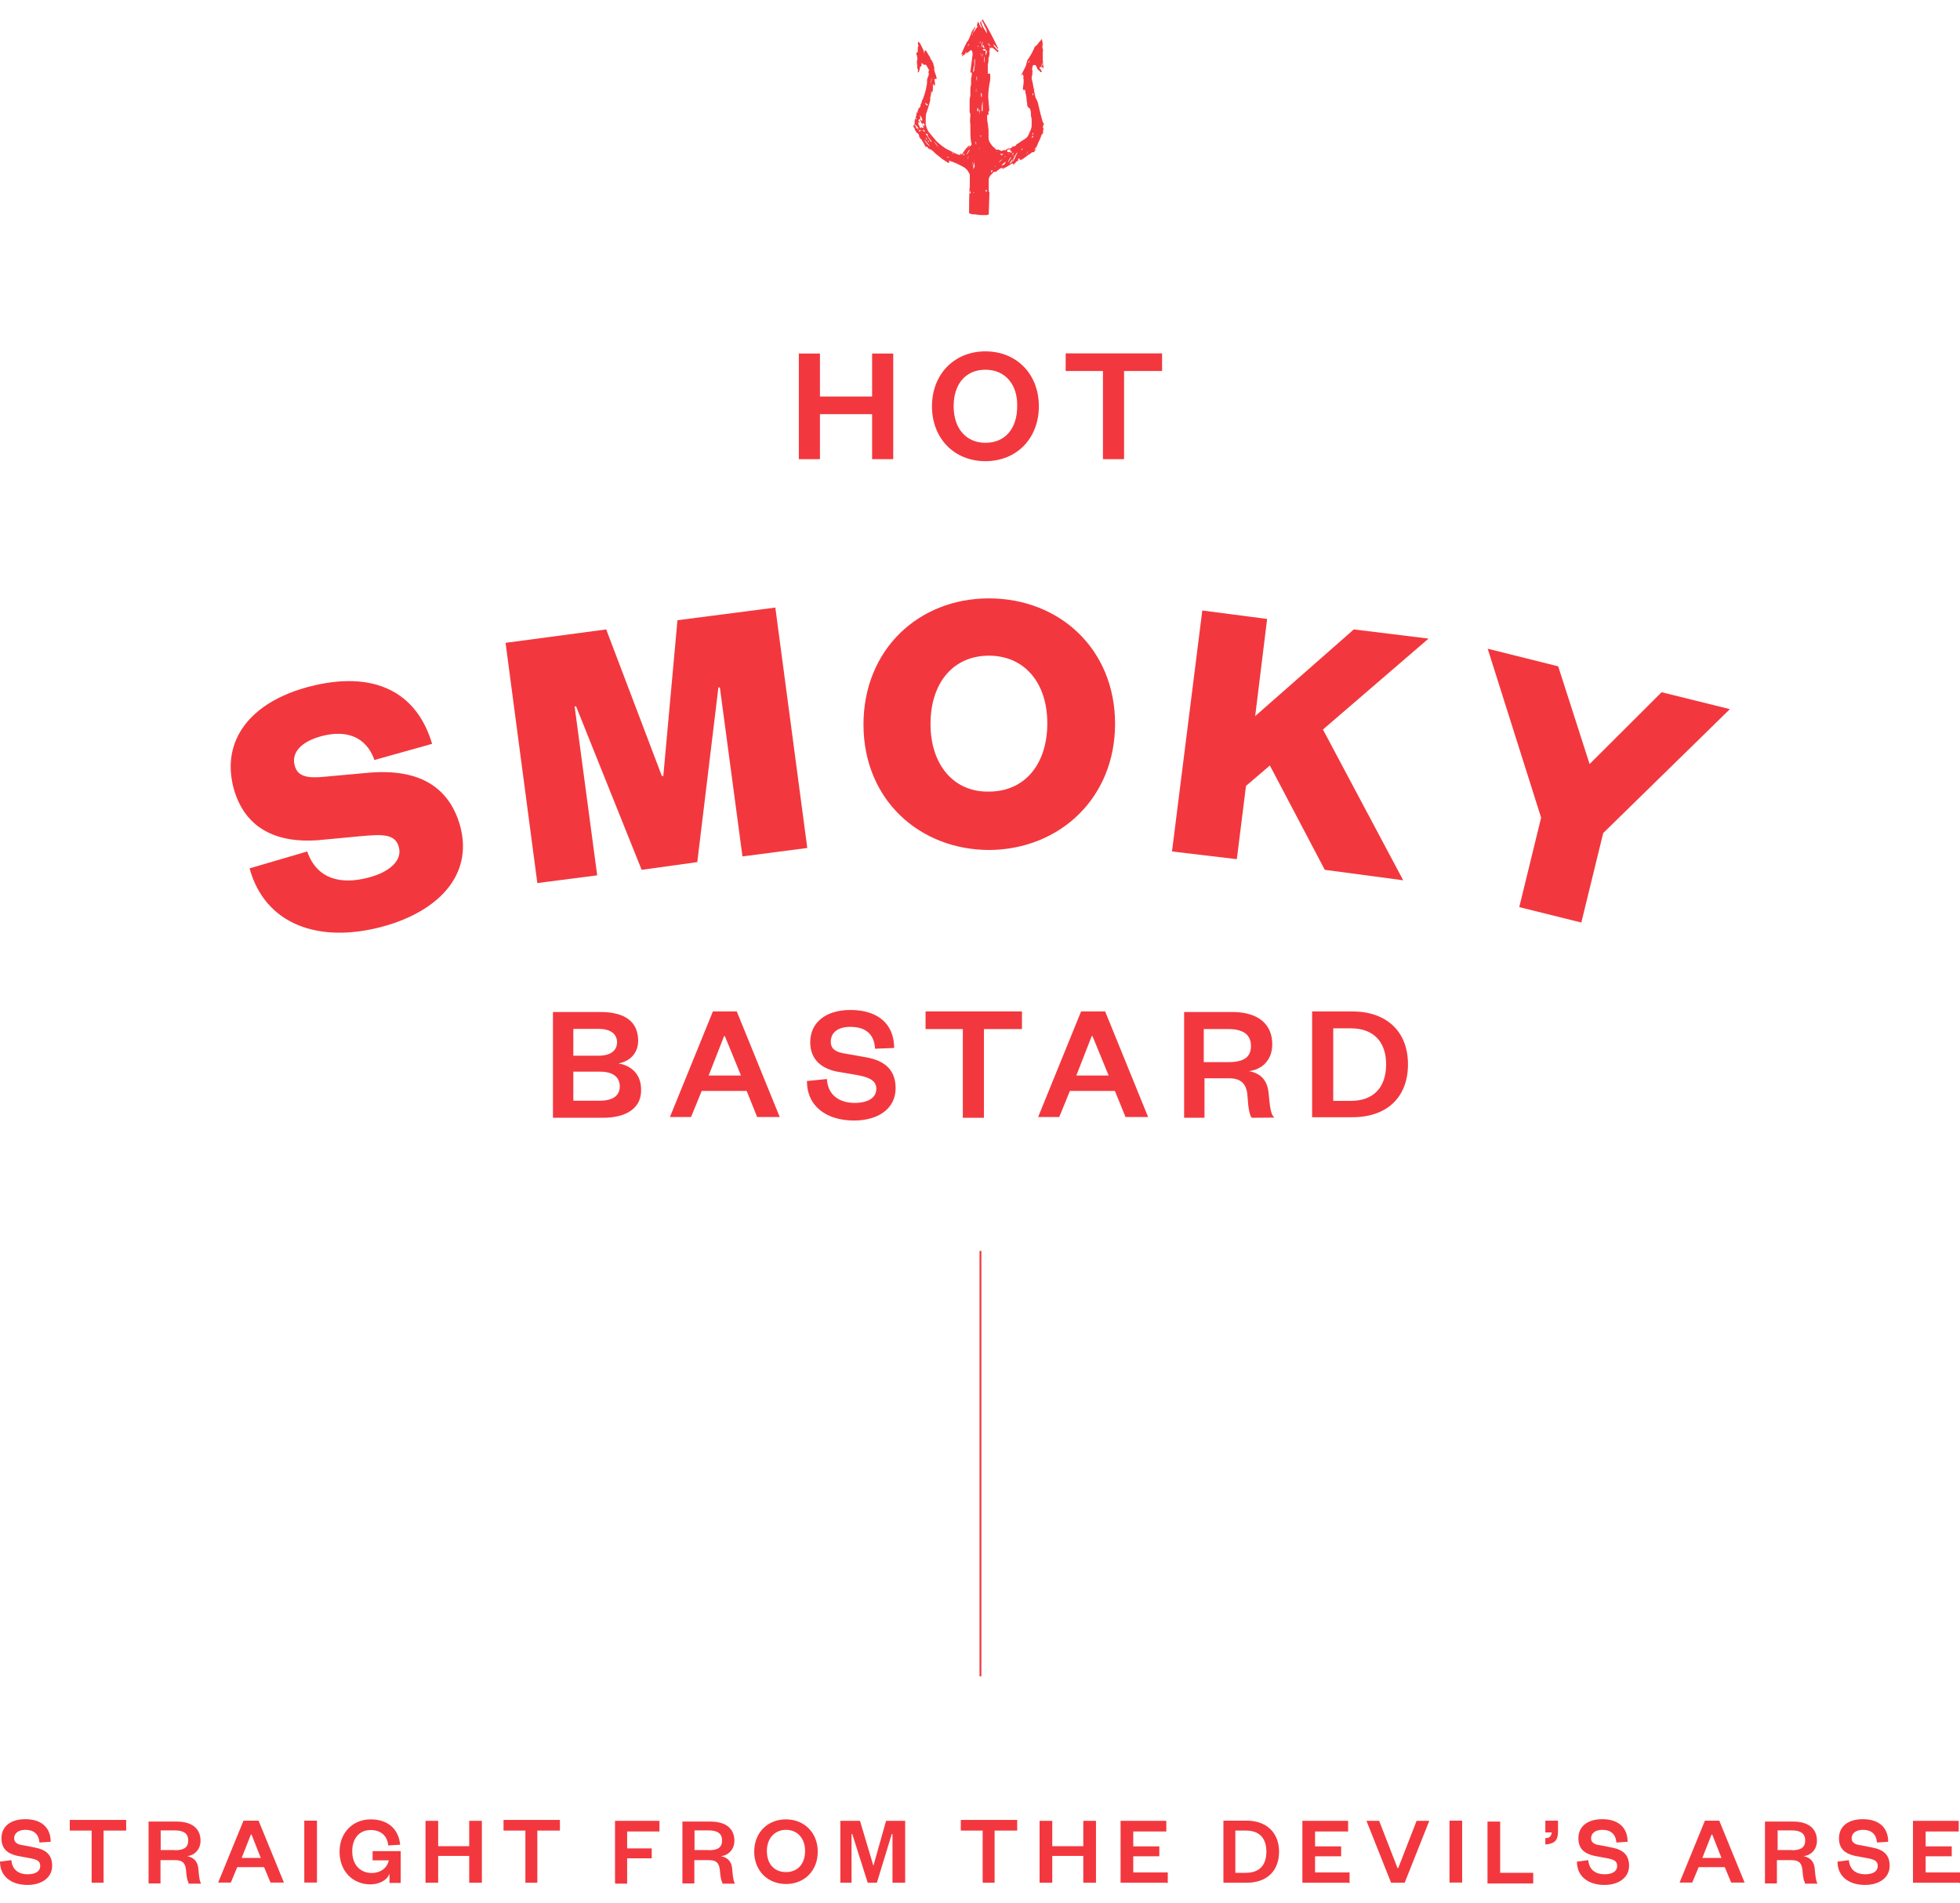
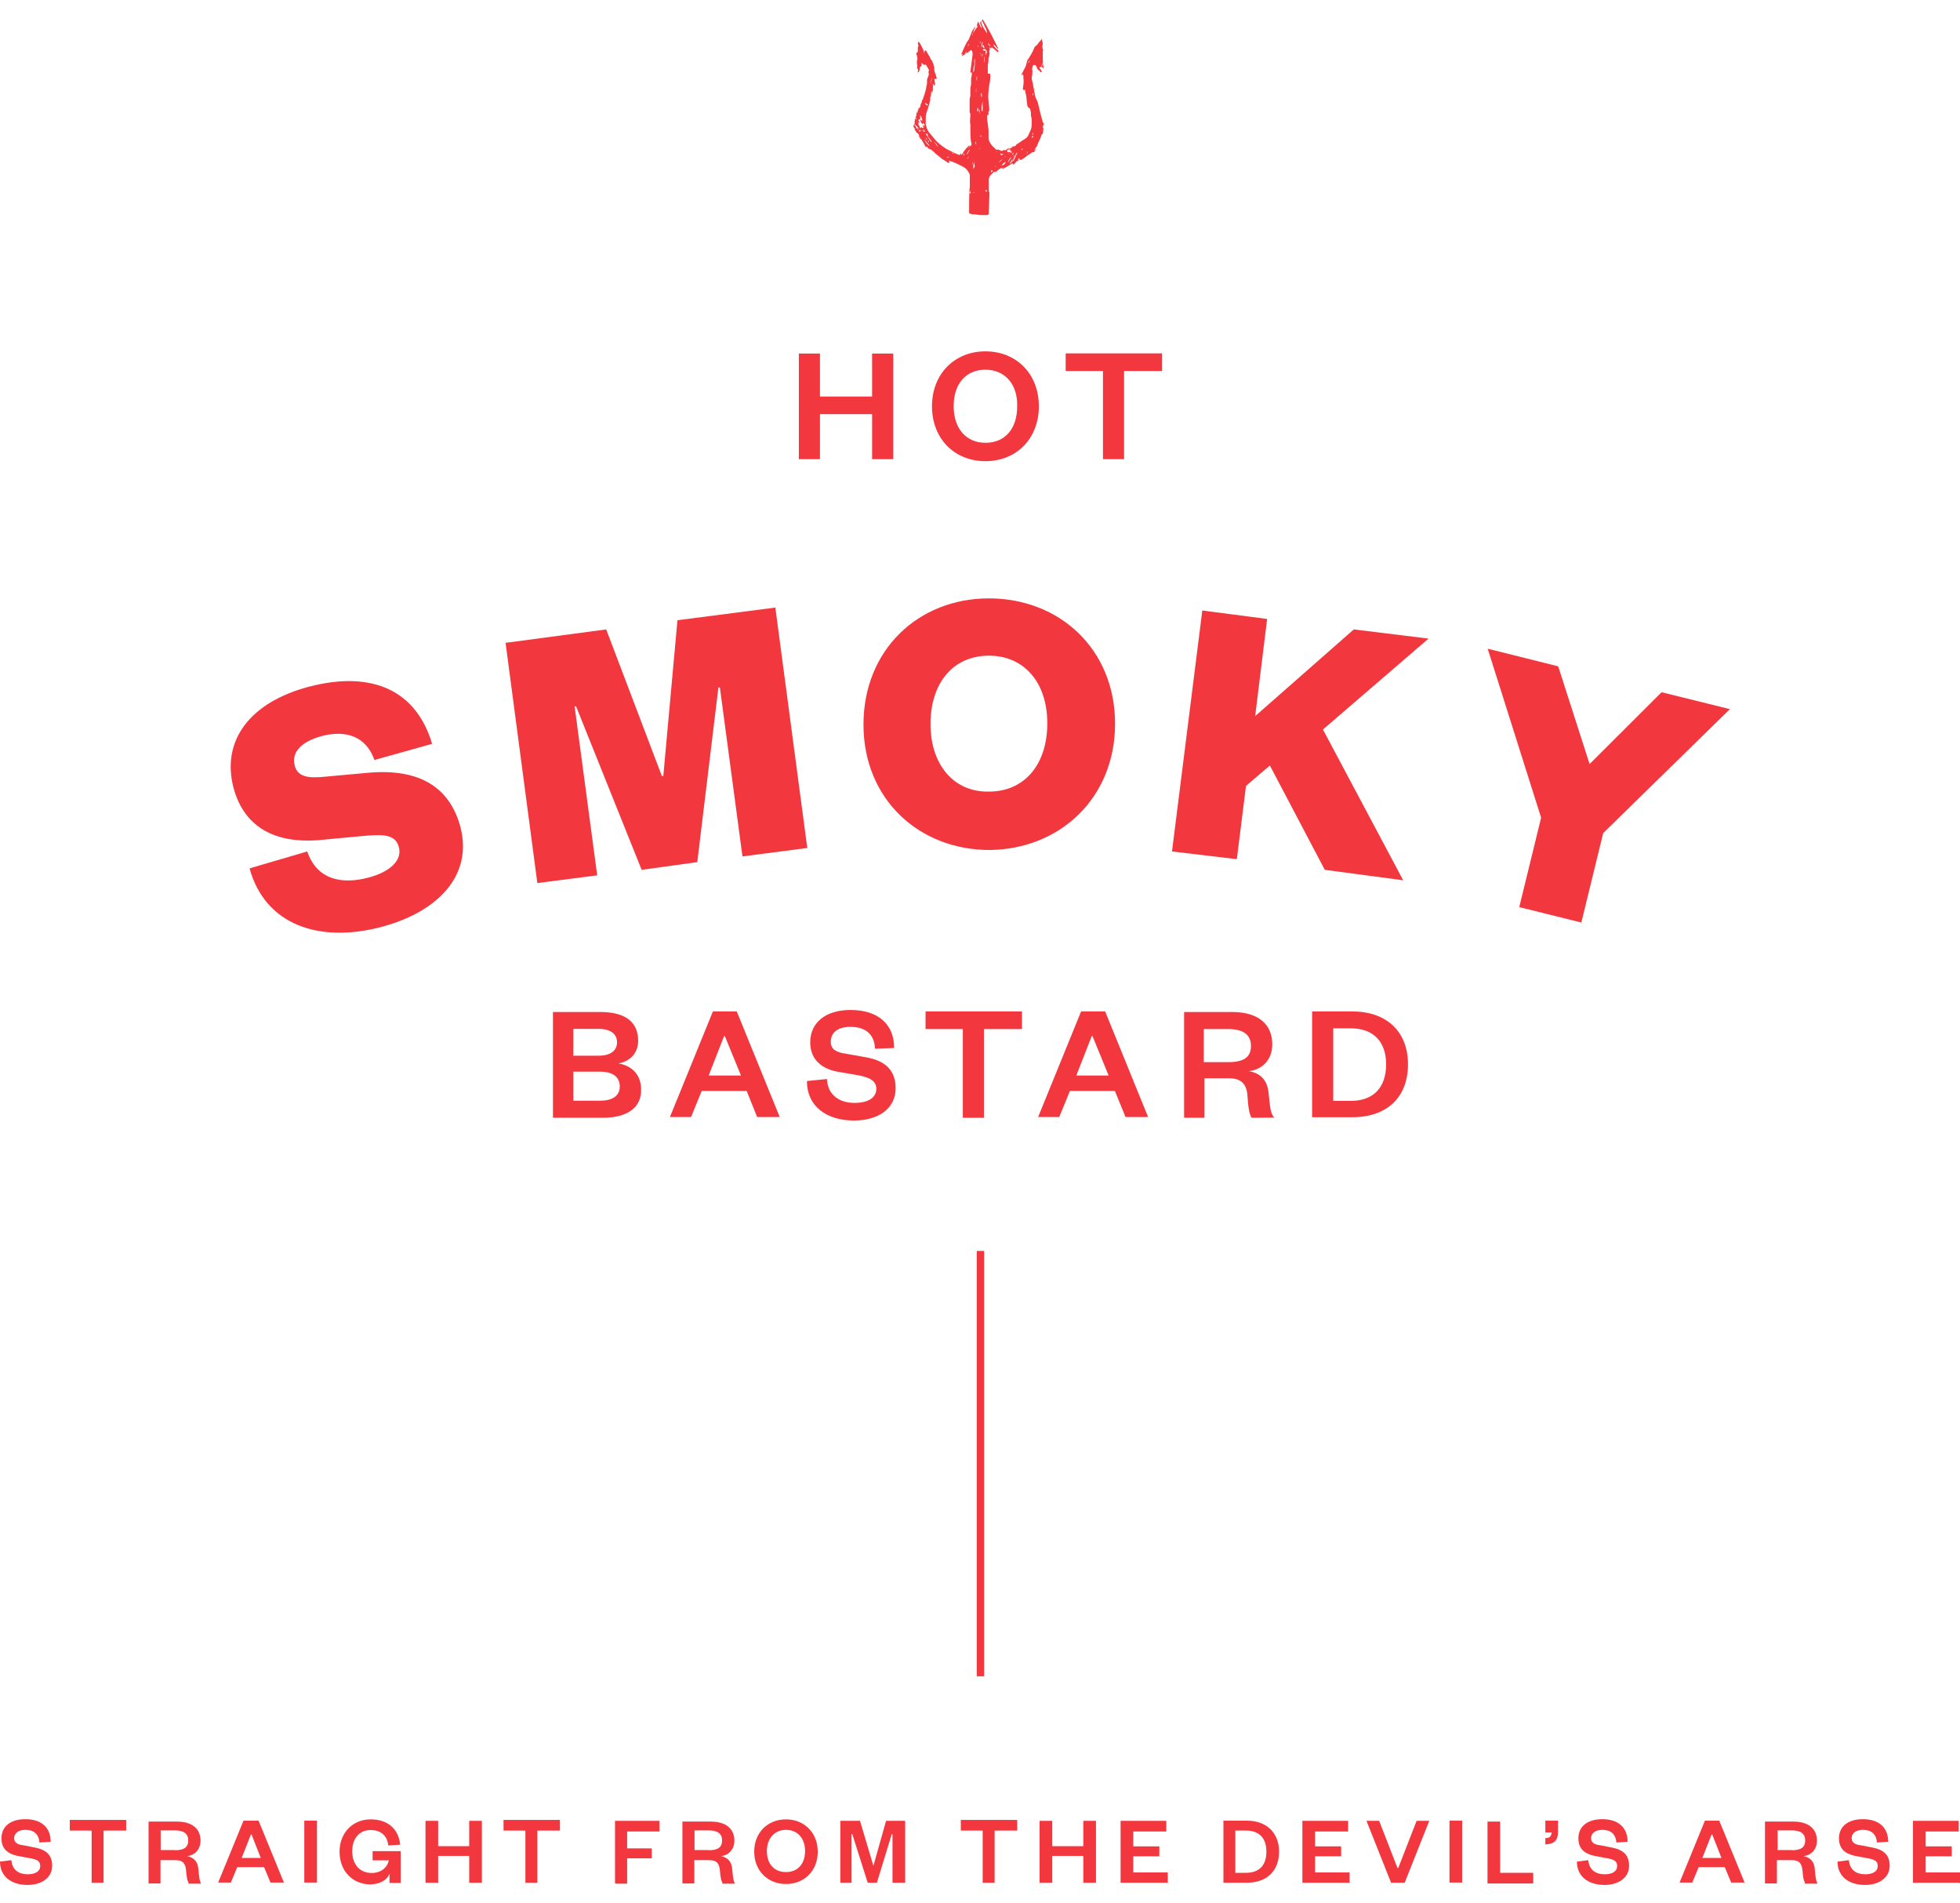
<svg xmlns="http://www.w3.org/2000/svg" version="1.1" id="Layer_1" x="0px" y="0px" viewBox="428.4 30 1067.3 1036" enable-background="new 428.4 30 1067.3 1036" xml:space="preserve">
  <g>
    <path fill="#F2383E" d="M863.4,280v-57.5h11.5v23.4h28.4v-23.4h11.5V280h-11.5v-24.5h-28.4V280H863.4z" />
    <path fill="#F2383E" d="M965,281.1c-16.9,0-29.1-12.3-29.1-29.9s12.3-29.9,29.1-29.9c16.9,0,29.1,12.3,29.1,29.9   S981.9,281.1,965,281.1z M965,231.3c-10.7,0-17.3,7.7-17.3,19.9s6.9,19.9,17.3,19.9c10.7,0,17.3-7.7,17.3-19.9   C982.6,239.3,975.7,231.3,965,231.3z" />
    <path fill="#F2383E" d="M1029,280V232h-20.3v-9.6h52.5v9.6h-20.7V280H1029z" />
  </g>
  <g>
    <path fill="#F2383E" d="M756.7,638.6h-27.2V581h25.7c14.6,0,20.7,6.1,20.7,15.7c0,6.5-4.2,11.1-10.7,12.3   c6.9,1.2,12.3,5.8,12.3,14.2C777.8,632.8,770.2,638.6,756.7,638.6z M740.6,604.8h13.8c6.9,0,10-3.1,10-7.3c0-4.2-3.1-7.3-10-7.3   h-13.8V604.8z M740.6,613.6v15.7h14.6c7.3,0,10.7-3.1,10.7-7.7c0-5-3.5-8.1-10.7-8.1H740.6z" />
    <path fill="#F2383E" d="M829.6,580.7l23.4,57.5h-12.3L835,624h-24.5l-5.8,14.2h-11.5l23.4-57.5H829.6z M814.3,615.6h17.6l-8.8-21.5   h-0.4L814.3,615.6z" />
    <path fill="#F2383E" d="M878.7,617.5c0.4,8.8,6.9,13,15,13c7.3,0,11.9-2.7,11.9-7.7c0-4.2-3.5-6.1-9.6-7.3l-11.1-1.9   c-8.8-1.5-15.3-6.5-15.3-16.1c0-10.7,8.4-17.6,21.9-17.6c15,0,23.8,7.7,23.8,20.7l-10.4,0.4c-0.4-8.1-5.4-11.9-13.4-11.9   c-6.9,0-10.7,3.1-10.7,8.1c0,4.2,3.1,5.8,8.1,6.5l10.7,1.9c11.5,1.9,16.5,7.7,16.5,16.9c0,11.5-10,17.6-22.6,17.6   c-15,0-25.7-7.7-25.7-21.5L878.7,617.5z" />
    <path fill="#F2383E" d="M952.7,638.6v-48.3h-20.3v-9.6h52.5v9.6h-20.7v48.3H952.7z" />
    <path fill="#F2383E" d="M1030.2,580.7l23.4,57.5h-12.3l-5.8-14.2H1011l-5.8,14.2h-11.5l23.4-57.5H1030.2z M1014.5,615.6h17.6   l-8.8-21.5h-0.4L1014.5,615.6z" />
    <path fill="#F2383E" d="M1110,638.6c-1.2-1.5-1.9-5.4-2.3-11.9c-0.4-6.5-3.5-9.6-10-9.6h-13.4v21.5h-11.1V581h26.1   c14.6,0,21.9,6.9,21.9,17.6c0,8.8-5.8,13.8-12.7,14.6c6.5,1.2,10,5,10.7,11.9c0.8,8.4,1.2,11.5,3.1,13.4L1110,638.6L1110,638.6z    M1097.3,608.3c8.4,0,12.3-2.7,12.3-8.8c0-5.8-3.8-9.2-12.3-9.2h-13.4v18H1097.3z" />
    <path fill="#F2383E" d="M1142.9,580.7h21.9c18.4,0,30.3,10.7,30.3,28.8c0,18-11.5,28.8-30.3,28.8h-21.9V580.7z M1164,629.4   c12.3,0,19.2-7.3,19.2-19.9c0-12.3-6.9-19.6-19.2-19.6h-9.6v39.5H1164z" />
  </g>
  <g>
    <g>
      <path id="SVGID_1_" fill="#F2383E" d="M992.2,112c-0.4,0.4-0.8,1.2-1.5,0.8l0,0c-0.8,0.4-1.5,1.2-2.3,1.5    c-1.2,0.8-2.3,1.9-3.8,2.7h-0.4c-1.2,0-2.3,0.8-3.1,1.9c-0.4,0.4-0.4,0.4-0.8,0.8c0-0.4-0.4-0.4-0.4-0.8c-1.9,0.8-3.8,2.7-6.1,3.1    l0.4-0.4c0,0,0,0,0-0.4c-0.4,0.4-1.2,0.4-1.5,0.8c-0.4,0.4-1.2,0.8-1.5,1.2c-0.4,0.4-0.8,0.4-1.2,0.4s-0.8,0-0.8,0.4    c-0.4,0.4-0.8,0.8-1.2,1.2c-0.8,0.8-1.2,1.9-1.2,2.7c0,1.5,0,3.1,0,4.6c0,0.4,0,0.4,0,0.8s0,1.2,0.4,1.5c0,0.4-0.4,11.1-0.4,11.9    c-0.4,0.4-1.2,0.4-1.5,0.4c-0.8,0-1.5,0-2.7,0s-2.7-0.4-3.8-0.4c-0.8,0-1.9,0-2.7-0.8c0-1.2,0-13,0.4-14.2c0-0.4,0-0.8,0-1.2    c0-1.5,0-3.5,0-5c0-0.4,0-0.8-0.4-1.2c-0.8-1.9-2.3-3.1-3.8-3.8c-2.3-1.2-4.6-2.3-7.3-3.1c0,0.4,0.4,0.4,0.4,0.8    c0,0,0,0.4-0.4,0.4h-0.4c-1.2-0.8-2.3-1.5-3.5-2.3c-0.8-0.8-1.5-1.2-2.3-1.9c-1.2-0.8-1.9-1.9-3.1-2.7c0,0-0.4-0.4-0.8-0.4    c-0.4,0-0.4-0.4-0.8-0.4c-0.4,0-0.4-0.4-0.4-0.4c-0.4-0.8-0.8-0.8-1.2-0.4c-0.4-0.8-0.8-1.5-1.2-2.3c-0.4-0.4-0.4-0.8-0.8-1.2    c0-0.4-0.4-0.4-0.4-0.8c-0.8-0.4-0.8-0.4-0.8-1.2h-0.4l0,0c0-1.2,0-1.5-1.2-2.3c0,0,0,0-0.4-0.4c0-0.4-0.4-0.4-0.4-0.8l-0.4-0.4    c0.4-0.8-0.8-1.2-0.8-2.3c0.8-0.4,0.8-1.5,0.8-2.3s0-1.5,0.4-1.9c0,0,0,0.4,0,0.8h0.4c0.4-0.4,0-0.4-0.4-1.2    c0.8-0.8,0.4-1.9,0.8-3.1c0,0.4,0,0.4,0.4,0.8c0-0.4,0-0.4,0-0.8s0-0.8,0.4-0.8c0,0,0-0.4,0-0.8c0.8-0.4,1.2-1.2,1.2-1.9v-0.4    c0.8-0.8,0.4-1.9,1.2-2.7c0.8-2.3,1.5-4.2,1.9-6.5c0-0.8,0.4-1.5,0.4-2.3c0-0.4,0-0.4,0-0.8c0-0.8,0-1.5,0.4-2.3s0.8-1.9,0.4-2.7    c0-0.8,0-0.8,0.4-1.2c-0.4-0.8-1.2-1.9-1.5-2.7l-0.4-0.4c-1.2,0.4-1.5-0.4-1.9-0.8c0,0,0,0-0.4,0c0,0.4,0,0.8,0,1.2    c0,0.4,0,0.4-0.8,0.8c0-0.4,0-0.8,0-1.2c0,1.5,0,2.7-0.8,4.2c0,0,0,0-0.4,0v-0.4c0-0.8,0.4-1.2-0.4-1.9l0,0c0.4-1.5-0.4-2.7,0-4.2    c0.4-0.8,0-1.5,0-2.3c0-0.4-0.4-0.8-0.4-1.2s0-0.8,0.8-1.2c0-0.4,0-0.8,0-1.2c0-0.4,0-0.8,0-1.2c0.4-0.8,0.4-1.2,0-1.9    c0-0.4,0-0.8,0.4-1.2c1.5,1.5,1.9,3.5,3.1,5.4c0.4-0.4,0.4-0.4,0.8-0.8c0.8,1.2,1.5,2.7,2.3,3.8l0,0c0.4,0.4,0,1.2,0.8,1.5    c0.4,0.4,0.4,1.2,0.8,1.5c0.4,0.8,0.4,1.9,0.8,2.7c-0.4,1.9,0.8,3.5,1.2,5.4c0,0.4,0,0.4,0,0.8c-0.4,0-0.4,0-0.8,0c0,0,0,0-0.4,0    c0,1.2,0.8,2.7,0,3.8c-0.4-0.4-0.4-0.8-0.8-1.2c0,1.2,0,2.3,0,3.1v0.4c-1.2,3.5-1.5,6.5-2.7,10c-0.4,0.8-0.4,1.5-0.8,2.3    c-0.4,1.2-0.4,2.3-0.4,3.5c0,0.4,0,0.8,0,1.5c0,0.4,0,0.8,0,1.5c0.4,1.2,0.8,2.7,1.5,3.8c1.2,1.5,2.3,2.7,3.5,4.2    c0.8,0.8,1.2,1.5,1.9,1.9c0.8,0.8,1.5,1.2,2.3,1.9c0.8,0.4,1.5,1.2,2.3,1.5c1.5,0.8,3.1,1.5,4.6,2.3c0.8,0.4,1.5,0.8,2.7,0.8    c0-0.4,0.4-0.8,0.4-1.2l0,0c0,0.4,0,0.8,0.4,1.2c0.4-0.8,0.8-1.2,1.2-1.9c0.8-1.2,1.5-1.9,2.3-2.7c0.4-0.4,0.8-0.8,0.8,0    c1.2-0.4,1.2-1.5,0.8-2.3c-0.4-2.3-0.4-4.6-0.4-7.3c0-0.8,0-1.5,0-2.3c-0.4-1.9,0-3.5,0-5.4c0-0.4,0-0.8-0.4-1.2c0,0,0-0.4,0-0.8    c0-0.8,0-1.9,0-2.7c0-0.8,0-1.5,0-2.3c0-1.2,0-1.9,0.4-3.1c0-1.2,0-1.9,0-3.1s0-1.9,0.4-3.1c0-0.8,0-1.5,0-2.7s0.4-1.9,0.4-3.1    c0-0.4,0-0.4,0-0.8c-0.4,0-0.4,0-0.8,0v-0.4c0.4-3.1,0.8-6.1,1.2-9.2c0-1.2,0-1.9-0.8-2.7c-0.4,0.4-1.2,0.8-1.5,1.2    c-0.8,0.4-1.2,0.8-1.9,1.2c-0.8,0.4-1.2,0.8-1.9,1.2c0.4-0.4,0.4-0.8,0.8-1.5c-0.4,0-0.4,0.4-0.8,0.4c0-0.4,0-0.4,0-0.4    c0.8-1.5,1.5-3.5,2.3-5c0.4-0.4,0.4-1.2,0.8-1.5c0.8-0.8,1.2-1.9,1.5-2.7c0.4-1.2,0.8-1.9,1.2-3.1c0.4-0.8,1.2-1.5,1.5-2.3    c0,0,0,0,0.4,0c-0.4,0.8-0.8,1.5-1.2,2.7c0,0.4,0,0.4-0.4,0.8c0,0.4-0.4,0.8-0.4,0.8s0,0,0.4,0c0-0.4,0-0.8,0.4-1.2    c0.4-0.4,0.4-0.8,0.8-1.2c0.4-0.4,0.4-0.8,0.8-1.2c0.8-0.8,0.8-0.8,0.4-1.5c0-0.8,0.4-1.2,0.4-1.9c0,0,0,0,0.4,0    c0.4,1.2,0.8,1.9,1.5,3.1c0,0,0,0,0.4,0c-0.4-0.8-0.4-1.2-0.8-1.9c-0.4-0.8,0-1.2,0.4-1.9c0,2.7,1.9,4.6,3.1,6.9    c0-1.5-0.4-2.7-1.2-3.8c-0.4-1.2-0.8-1.9-1.5-3.1c0-0.4,0-0.4,0.4-0.8c3.1,5,5.8,10.4,8.4,15.7v0.4c-0.8-0.4-0.8-0.8-1.2-1.2    c-0.4-0.4-0.8-0.8-1.2-1.5c0,0.8,0,1.2,0.4,1.5c0.8,0.8,1.2,1.5,1.9,1.9c0.4,0,0.4,0.8,0,1.2l-0.4-0.4c-0.8-0.8-1.5-1.2-2.3-1.9    c-0.4,0-0.4-0.8-0.8,0h-0.4c-0.4,0-0.4-0.4-0.8-0.4l0,0c0.4,0.8,0.4,1.2,0,1.9v0.4c0.4,1.2,0,2.3-0.4,3.5c0,1.2,0,2.3-0.4,3.5    c0,0.8,0,1.9,0,2.7c0,0.8,0,1.5,0,2.3c0.4,0,0.8,0,1.2,0c0.4,2.3,0,4.2-0.4,6.1c-0.4,3.1-0.8,5.8-0.4,8.8c0,1.5,0.4,3.5,0.4,5    c0,0.4,0,0.4,0,0.4c-0.8,0.4-0.4,0.8-0.4,1.5c0,0.4,0,0.8-0.8,0.8c0,1.5,0,3.1,0.4,4.6c0,1.2,0.4,2.7,0.4,3.8v0.4    c0,0.4,0,0.8,0,1.2s0,1.2,0,1.5c0,1.2,0,2.3,0.8,3.5s1.2,1.9,2.3,2.7c0.4,0.4,0.8,0.8,1.2,1.2c0.8-0.4,1.5,0,2.3,0.4    c0.4,0.4,0.8,0,1.2,0c0.4-0.4,1.2-0.4,1.5-0.4c-0.4,0-0.4,0.4-0.8,0.4l0,0c0.4,0,0.4-0.4,0.8-0.4c0,0,0,0-0.4,0V112    c0.8-0.4,1.5-1.2,2.3-1.5c0.8-0.4,1.5-0.8,2.3-0.8c0.4,0,1.2,0,1.5-0.8l0.4-0.4c1.5-0.8,2.7-1.9,4.2-2.7c1.2-0.8,1.9-1.5,2.3-2.7    c0.4-0.8,0.8-1.9,1.2-2.7c0.4-1.2,0.4-2.3,0.4-3.8c0-1.2,0-2.3-0.4-3.5c0-1.2,0-2.3-0.4-3.5c0-0.4-0.4-0.8-0.8-0.8    c-0.4-0.4-0.4-0.8-0.8-1.2c0-1.2-0.4-2.7-0.4-3.8c0-1.5-0.8-3.5-0.8-5c-0.4,0-0.4,0.4-0.8,0.4c0-0.4-0.4-0.4-0.4-0.8    c0-1.2,0.4-2.3,0.4-3.5c0-0.4,0-0.8,0-1.2s0-1.2-0.4-1.5c0.4,0,0.4,0,0.4,0c0-0.8-0.4-1.2-0.4-1.9c0,0-0.4,0.4-0.8,0.8    c0-0.4,0-0.4,0-0.4c0.8-1.5,1.5-3.1,2.3-4.6c0.4-0.8,0.4-1.9,0.8-2.7c0-0.4,0.4-1.2,0.8-1.5c1.2-1.9,2.3-3.8,3.1-5.8    c0-0.4,0.4-0.4,0.4-0.8c0.8-0.4,1.5-1.2,1.9-1.9s1.2-1.2,1.9-2.3c0,1.2,0.4,1.9,0.4,2.7c0,0.8-0.4,1.9,0,2.7c0.4,0.8,0,1.5,0,2.3    c0,2.7,0,5.4,0.4,7.7c0,0.4,0,0.8-0.4,0.8c0-0.4,0-0.8-0.4-0.8c0,0-0.4,0-0.4-0.4c0.4-0.4,0.4-0.4,0-0.8c0,0.4,0,0.8,0,0.8    s0,0,0,0.4c-0.4,0-0.4,0-0.8,0c-0.4,0.8,0.4,1.2,0.4,1.2c0.4,0.4,0.4,0.8,0.8,1.2c0,0-0.4,0.4-0.8,0.4c-0.4-0.4-0.4-0.8-1.2-1.2    c-0.4-0.4-0.8-0.8-0.8-1.5c-0.4-0.4-0.4-0.8-0.8-1.2c-0.4,0-0.8,0-1.2,0c-0.4,1.2-0.8,1.9-0.4,3.1c0,1.2,0,2.3-0.4,3.5    c0,0.4,0,0.4,0,0.8c0.8,3.1,1.2,6.5,1.9,9.6c0,0.4,0.4,0.8,0.4,1.2c0.8,1.2,1.2,2.7,1.5,4.2c0.4,1.5,0.8,3.5,1.2,5    c0.4,0.8,0.4,1.9,0.8,2.7c0,0.8,0.4,1.2,0.8,1.9c0,0.4,0.4,0.4-0.4,0.8v0.4c0,1.2,0,1.9,0,3.1c0,0.4,0,1.2-0.4,1.2    c0,0,0,0.4-0.4,0.4c-0.4,1.5-1.2,3.1-1.9,4.6c-0.4,0.8-0.4,1.2-0.8,1.9c-0.4,0.4-0.8,1.2-1.2,1.5C993,111.2,992.6,111.6,992.2,112    v-0.4c-0.4,0-0.4,0-0.4,0.4c0,0,0,0,0,0.4C991.8,112,992.2,112,992.2,112z M980.3,115.4h-0.4C979.9,115.4,979.9,115.4,980.3,115.4    L980.3,115.4c0-0.4,0-0.4,0.4-0.8c0,0,0,0-0.4,0C980.3,115.1,980.3,115.1,980.3,115.4z M980.3,113.1c0.4-0.4,0.4-0.4,0.4-1.2    C980.7,112.8,980.7,113.1,980.3,113.1c-0.4,0.4-0.8,0.8-0.8,1.2C979.9,114.3,980.3,113.9,980.3,113.1z M928.2,99.3L928.2,99.3    c-0.4-0.4-0.4-0.4-0.8-0.8c0,0-0.4,0-0.4-0.4v-0.4c-0.4,0.4-0.4,0.4-0.8,0.8c0.4,0,0.8,0,0.8,0c0,0.4,0.4,0.8,0.4,1.5    C928.2,99.7,928.2,99.7,928.2,99.3c0,0.4,0,1.2,0,1.5C928.6,100.1,928.6,100.1,928.2,99.3z M959.2,117.4c0-0.4,0-0.8,0-1.2l0,0    C959.2,116.6,959.2,117,959.2,117.4C958.8,117.4,958.8,117.7,959.2,117.4c-0.4,1.2-0.8,2.3-0.8,3.1c0,0.4,0,0.8,0,1.5    c0.4-0.4,0.4-0.8,0.8-1.5C958.8,119.3,958.8,118.5,959.2,117.4z M929.3,94.7c0.4,0.4,0.8,0.8,1.2,1.2c0.4-1.2-0.4-1.5-0.4-2.3    c-0.4-0.4-0.4-0.4-0.8-0.8c0,0.8,0.4,1.2,0.4,1.5C929.3,94.3,929.7,94.7,929.3,94.7C928.9,94.7,928.9,94.7,929.3,94.7    c-0.4,0.4-0.8,0.8-1.2,0.8h0.4c0.4,0.4,0.8,1.2,0.4,1.5c0-0.4-0.4-0.4-0.4-0.8c0,0.8,0,1.2,0,1.5c0.4,0.8,0.8,1.2,0.8,1.9    c0,0,0.4,0,0.4,0.4c0-0.4,0-0.4,0.4-0.8c0.4,0,0.4,0.8,1.2,0.4c-0.4-0.8-0.4-1.5-0.8-2.3C929.7,96.6,929.7,95.5,929.3,94.7z     M958.1,69.4C958.5,69.4,958.5,69.4,958.1,69.4c0.4-0.4,0.8-0.8,0.8-1.2c0-1.2,0.4-2.3,0.4-3.5c0-0.8,0-1.9,0-2.7    c-0.8,1.2,0,2.3-0.4,3.8C958.5,66.7,958.5,67.9,958.1,69.4z M965,60.2c0.4-0.8,0.4-1.2,0.8-1.5c0-0.4,0-0.4,0-0.8    c-0.4-0.4-0.8-0.8-0.8-1.2c-0.4,0-0.8,0-1.2,0c-0.4,0.8,0,0.8,0.4,0.8s0.8,0.4,1.2,0.4C965,58.3,965,58.7,965,60.2z M976.9,111.6    c0,0.4,0,0.8,0,1.2c0.4,0,0.8,0,1.2,0s0.8,0.4,1.2,0.4c0-0.4,0-0.4,0-0.8c-0.4,0-1.2,0-1.5,0c0.4,0,0.8-0.4,1.2-0.4    C978,110.8,977.3,111.6,976.9,111.6z M979.6,118.1c0.8-0.4,0.8-1.2,1.2-1.5c0.4-0.8,0.4-1.2,0.8-1.9c0.4-0.4,0.4-1.2,0.8-1.5    c0,0,0,0-0.4,0c-0.4,0.8-0.8,1.5-1.5,2.7C980.3,116.6,979.9,117.4,979.6,118.1z M932.4,102.8c1.2,1.5,1.9,3.1,3.1,4.6    c0.4-0.4,0-0.8-0.4-1.2c-0.8-1.2-1.9-1.9-1.5-3.5C933.5,103.2,933.2,102.8,932.4,102.8z M934.7,109.7    C934.7,109.7,934.7,109.3,934.7,109.7c-0.8-1.5-1.9-2.3-2.7-3.5c0,0-0.4,0-0.4-0.4C932.4,107.4,933.2,108.5,934.7,109.7z     M963.5,85.1L963.5,85.1c-0.4,1.9-0.8,3.5-0.4,5.4c0,0,0,0,0.4,0C963.5,89,963.5,87.1,963.5,85.1z M977.3,110.8    c1.2,0.4,2.3-0.4,2.7-1.2C979.2,109.7,978.4,110.1,977.3,110.8z M964.2,60.6c0,1.2,0,2.3,0,3.8C964.6,62.9,964.6,61.7,964.2,60.6z     M934.7,84.4C934.7,84.4,935.1,84.4,934.7,84.4c0.8-1.5,1.2-3.1,1.2-4.6h-0.4C935.5,80.9,935.1,82.5,934.7,84.4z M976.1,118.1    c-0.8,0.4-1.9,1.2-2.3,1.9C975,120,975.7,119.3,976.1,118.1z M939.3,110.1c-0.8-1.2-1.2-2.3-2.3-3.1    C937.8,108.2,938.5,109.3,939.3,110.1z M962.7,56c0.4-1.2,0.8-1.9,0.8-3.5C963.1,53.3,962.7,54.8,962.7,56z M979.6,116.6    C979.6,116.6,979.2,116.6,979.6,116.6c-0.4,0.8-0.4,1.2-1.2,1.9v0.4c0.4,0.4,0.4,0,0.4,0c0.4-0.4,0.4-0.8,0.8-1.2    C979.6,117,979.6,116.6,979.6,116.6z M962.7,80.5c-0.4,1.2,0,2.3,0.4,2.7C962.7,82.5,963.5,81.7,962.7,80.5z M931.2,97L931.2,97    c-0.4,0.4-0.8,0.8-0.4,1.5c0.4,0,0.8,0,1.2-0.4C931.6,97.8,931.6,97.4,931.2,97z M973,113.5C973,113.9,973,113.9,973,113.5    c0.4,1.2,0.8,1.2,1.9,0.4C974.2,113.9,973.4,113.9,973,113.5z M979.2,115.4L979.2,115.4c-0.8,0.4-1.9,2.3-1.9,3.1    C978,117.4,978.8,116.2,979.2,115.4z M935.8,72.1C935.8,72.1,935.8,71.7,935.8,72.1c-0.4,1.5-0.4,2.7-0.8,4.2l0,0    C935.5,74.8,935.8,73.3,935.8,72.1z M954.6,114.3L954.6,114.3c0.8-0.8,1.5-1.9,1.9-2.7c0,0,0,0-0.4,0    C955.8,112.4,955,113.1,954.6,114.3z M966.5,53.3c0,1.2,0.4,1.5,1.5,1.9C967.3,54.5,966.9,54.1,966.5,53.3z M960.4,71.3    L960.4,71.3c-0.4,0.8-0.4,1.9,0,2.7C960.4,73.3,960.4,72.1,960.4,71.3z M932.4,85.9c-0.4,0.8,0.4,1.2,0.8,1.5h0.4    C933.9,86.7,932.8,86.7,932.4,85.9z M958.5,117.4c-0.8,1.5-0.8,2.3-0.8,3.1V120C958.1,118.9,958.1,118.1,958.5,117.4z M964.6,56    c-0.4-0.4-0.4-1.2-0.8-1.5c-0.4,0.4-0.4,0.8-0.4,0.8C963.8,56,963.8,56,964.6,56z M974.6,116.6c-1.2,0.4-1.9,1.2-2.3,1.9    C973.4,117.7,973.8,117,974.6,116.6z M961.9,92.4L961.9,92.4c0-0.8,0-1.9,0-2.7c0,0,0,0-0.4,0C961.5,90.5,961.9,91.7,961.9,92.4z     M960.8,90.9c0.4-0.8,0.4-1.5,0-2.3C960.4,89.4,960.4,90.1,960.8,90.9z M965,133.5c0,0.4,0,0.8,0.4,0.8c0,0,0,0,0.4,0    c0-0.4,0-0.4,0-0.8C965.8,133.5,965.4,133.5,965,133.5z M982.6,117c0.4,0.4,1.2,0,1.2-0.4c-0.4,0-0.4-0.4-0.8-0.4    C983,116.6,983,117,982.6,117z M932,60.2C932,60.2,932.4,60.2,932,60.2c0-0.8-0.4-1.5-0.4-2.3c0,0,0,0-0.4,0    C931.6,58.7,932,59.4,932,60.2z M932.4,104.7C932,104.7,932,104.7,932.4,104.7c0,0.4,0.4,1.2,0.8,1.5    C933.2,105.1,932.4,105.1,932.4,104.7z M960,77.9c0,0.8-0.4,1.5,0,2.3C960,79.4,960,78.6,960,77.9z M960,108.9    C960,108.9,960.4,108.9,960,108.9c0-0.8,0-1.5-0.4-1.9C959.6,107.4,959.6,108.2,960,108.9z M963.5,59.1c-0.4,0.8-0.4,0.8-0.4,1.9    C963.5,60.2,963.5,59.8,963.5,59.1z M991.1,103.9c-0.8,0.4-0.8,0.4-0.8,1.2C990.7,104.7,991.1,104.7,991.1,103.9z M968.1,123.9    c0.4-0.4,0.8-0.4,0.8-1.2C968.1,122.7,968.1,122.7,968.1,123.9z M955.4,110.8c0.4-0.4,1.2-0.8,1.2-1.5    C956.2,109.7,955.8,110.5,955.4,110.8z M996.4,100.9L996.4,100.9c0.4-0.4,0.4-1.2,0-1.5h-0.4C996.4,99.7,996.4,100.1,996.4,100.9z     M956.2,114.7C955.8,114.7,955.8,114.7,956.2,114.7c-0.4,0.8-1.2,1.2-0.8,1.9C955.4,116.2,955.8,115.4,956.2,114.7z M928.9,101.6    c0.4,0,0.8,0,0.8-0.8c-0.4,0-0.4,0-0.8,0C928.9,101.2,928.9,101.2,928.9,101.6z M946.6,113.1c0.4,0.4,1.2,0.4,1.5,0.8    C947.7,113.5,947.7,113.1,946.6,113.1z M961.2,118.1C961.2,118.1,960.8,118.1,961.2,118.1c0,0.8,0,1.2,0,1.9l0,0    C961.2,119.3,961.2,118.9,961.2,118.1z M956.2,135.4c0.4,0,0.8-0.4,0.8-0.4c0-0.4-0.4-0.8-0.4-1.2    C956.5,134.6,956.5,135,956.2,135.4z M962.3,60.6c0-0.8,0-1.2,0.4-1.5c0,0,0,0-0.4,0C962.3,59.4,962.3,59.8,962.3,60.6z     M989.1,62.9L989.1,62.9c-0.4,0.4-0.8,0.8-0.8,1.5l0,0C988.8,63.7,989.1,63.3,989.1,62.9z M945,115.8c0-0.4-0.4-0.4-0.8-0.4    C943.9,115.8,944.7,115.8,945,115.8z M931.2,100.5c0,1.2,0,1.2,0.8,1.2C932,101.2,931.6,100.9,931.2,100.5z M970,120.8    C970,120.8,970.4,120.8,970,120.8c0.4,0,0.8-0.4,0.8-0.8l0,0C970.7,120.4,970.4,120.4,970,120.8z M930.1,101.2c0.4,0,0.8,0,0.8,0    C930.5,100.9,930.5,100.9,930.1,101.2z M953.5,113.5L953.5,113.5c-0.4,0.4-0.8,0.4-0.4,1.2C953.5,114.3,953.5,113.9,953.5,113.5z     M956.2,53.7L956.2,53.7c-0.4,0.4-0.8,0.8-0.8,1.2c0,0,0,0,0.4,0C955.8,54.8,955.8,54.5,956.2,53.7z M959.2,83.2L959.2,83.2    c0-0.4,0-1.2,0-1.5l0,0C959.2,82.1,959.2,82.5,959.2,83.2z M960.8,59.8C960.4,59.8,960.4,59.8,960.8,59.8c0,0.4,0,1.2,0,1.5l0,0    C960.8,61,960.8,60.6,960.8,59.8z M961.9,110.5C961.9,110.5,961.5,110.5,961.9,110.5c-0.4,0.4-0.4,0.8-0.4,1.2l0,0    C961.5,111.2,961.9,110.8,961.9,110.5z M964.6,67.9L964.6,67.9c0-0.4,0-1.2,0-1.5l0,0C964.6,67.1,964.6,67.5,964.6,67.9z     M990.7,82.1C990.7,82.1,991.1,82.1,990.7,82.1c0.4-0.4,0.4-0.8,0.4-1.2c0,0,0,0-0.4,0C990.7,81.3,990.7,81.7,990.7,82.1z     M932.4,99.3c-0.4,0-0.8-0.4-1.2-0.4C932,99.3,932,99.3,932.4,99.3z M953.9,59.4L953.9,59.4c0.4,0,0.8-0.4,0.8-1.2    C954.2,58.7,953.9,59.1,953.9,59.4z M996.1,65.6c0-0.4,0-0.8,0-1.2C995.7,64.8,995.7,65.2,996.1,65.6z M975.3,115.4    c0.4,0,0.4,0,0.8,0C975.7,115.1,975.7,115.1,975.3,115.4z M991.1,102.4L991.1,102.4c-0.4,0-0.4,0.4-0.8,0.8c0,0,0,0,0.4,0    C991.1,103.2,991.1,102.8,991.1,102.4z M985.3,110.8L985.3,110.8c-0.4,0.4-0.8,0.4-0.8,0.8c0,0,0,0,0.4,0    C984.9,111.6,985.3,111.2,985.3,110.8z M958.8,93.6L958.8,93.6c0,0.4,0,0.8,0,1.2l0,0C958.8,94.3,958.8,94,958.8,93.6z     M936.6,77.9L936.6,77.9c-0.4,0.4-0.4,0.4-0.4,0.8l0,0C936.6,78.2,936.6,78.2,936.6,77.9z M961.2,54.8    C961.2,54.8,960.8,54.8,961.2,54.8c-0.4,0-0.4,0.4-0.4,0.8c0,0,0,0,0.4,0C960.8,55.2,961.2,55.2,961.2,54.8z M961.2,115.1    L961.2,115.1c0-0.4,0-0.4,0-0.8l0,0C961.2,114.7,961.2,114.7,961.2,115.1z M962.3,52.5L962.3,52.5c-0.4,0.4-0.4,0.8-0.4,0.8    s0,0,0.4,0C962.3,53.3,962.3,52.9,962.3,52.5z M962.3,73.3L962.3,73.3c0-0.4,0-0.8,0-1.2l0,0C962.3,72.5,962.3,72.9,962.3,73.3z     M968.4,56C968.8,56,968.8,56,968.4,56c0-0.4-0.4-0.4-0.4-0.4l0,0C968.4,56,968.4,56,968.4,56z M993.4,84.8L993.4,84.8    c0-0.4,0-0.4,0-0.8l0,0C993.4,84,993.4,84.4,993.4,84.8z M962.3,103.6L962.3,103.6c0,0.4,0,0.4,0,0.8c0,0,0,0,0.4,0    C962.7,103.9,962.7,103.9,962.3,103.6z M975,121.2L975,121.2c0.4,0,0.4,0,0.4,0l0,0C975,120.8,975,121.2,975,121.2z M984.2,110.1    L984.2,110.1c0.4,0,0.4-0.4,0.4-0.4l0,0C984.5,109.7,984.5,110.1,984.2,110.1z M987.6,113.5L987.6,113.5c-0.4,0-0.4,0.4-0.4,0.4    l0,0C987.6,113.9,987.6,113.5,987.6,113.5z M958.8,135L958.8,135c0-0.4,0-0.4-0.4-0.4v0.4C958.5,134.6,958.5,135,958.8,135z     M942,115.4C942,115.4,942,115.1,942,115.4C942,115.1,942,115.1,942,115.4c-0.4-0.4-0.4-0.4-0.4-0.4    C941.6,115.1,942,115.4,942,115.4z M934.3,107.4L934.3,107.4c0-0.4,0-0.4-0.4-0.8c0,0,0,0-0.4,0    C933.9,107,933.9,107.4,934.3,107.4z M991.4,79C991.4,78.6,991.8,78.6,991.4,79c0.4-0.4,0.4-0.4,0.4-0.8l0,0    C991.4,78.6,991.4,78.6,991.4,79z M958.8,92.4L958.8,92.4V92l0,0V92.4z M988,112.4c0,0.4-0.8,0.4,0,0.8    C988,112.8,988,112.4,988,112.4z M978,113.9L978,113.9c0-0.4-0.4-0.4-0.4-0.4l0,0C977.6,113.9,978,113.9,978,113.9z M971.5,112.8    L971.5,112.8C971.5,112.8,971.1,112.8,971.5,112.8c-0.4-0.4-0.4-0.4-0.4,0C971.1,112.8,971.5,112.8,971.5,112.8z M994.5,103.9    L994.5,103.9C994.5,103.9,994.1,103.9,994.5,103.9c0,0.4,0,0.4,0,0.4l0,0C994.5,103.9,994.5,103.9,994.5,103.9z M965,105.9    L965,105.9c0,0.4,0,0.4,0,0.8l0,0C965,106.2,965,106.2,965,105.9z M927.8,96.3L927.8,96.3c-0.4,0-0.4,0.4-0.4,0.4l0,0    C927.8,96.3,927.8,96.3,927.8,96.3z M961.2,113.1L961.2,113.1c0-0.4,0-0.4,0-0.8l0,0C961.2,112.8,961.2,113.1,961.2,113.1z" />
    </g>
  </g>
  <g>
    <path fill="#F2383E" d="M595.7,493.6c5.4,15.7,19.2,18,33.4,14.2c11.9-3.1,18.4-9.6,16.5-16.5c-1.9-7.7-10-6.9-19.9-6.1l-24.5,2.3   c-21.9,1.5-39.5-6.1-45.6-28.4c-6.9-26.1,9.2-46.8,41-55.2c35.3-9.2,58.7,2.7,67.1,31.1l-31.4,8.8c-4.6-13-15.7-16.5-28.8-13   c-11.5,3.1-16.5,9.2-14.6,16.1c1.5,5.8,6.9,6.9,15.3,6.1l25.3-2.3c28-2.3,43.7,8.4,49.5,29.1c7.3,27.2-12.7,46.8-42.6,54.8   c-34.5,9.2-63.7-1.2-72.1-31.8L595.7,493.6z" />
    <path fill="#F2383E" d="M777.8,503.6l-35.7-89h-0.8l12.3,92l-32.6,4.2l-17.3-130.8l54.8-7.3l30.3,79.8h0.8l7.7-84.8l53.3-6.9   L868,491.7l-35.3,4.6l-12.3-92h-0.8l-11.5,95.1L777.8,503.6z" />
    <path fill="#F2383E" d="M967.3,492.8c-38.4,0-68.7-27.6-68.7-68.3c0-40.7,29.9-68.7,68.3-68.7c38.4,0,68.7,27.6,68.7,68.3   C1035.6,464.4,1005.6,492.4,967.3,492.8z M966.9,387c-19.6,0-31.8,15-31.8,37.2c0,22.2,12.7,37.2,31.8,36.8   c19.6,0,31.8-15,31.8-37.2S986.1,387,966.9,387z" />
    <path fill="#F2383E" d="M1149.8,503.6l-29.9-56.8l-13,11.1l-5,39.9l-35.3-4.2l16.5-131.2l35.3,4.6l-6.5,52.9l53.7-47.2l40.7,5   l-57.5,49.5l43.7,82.1L1149.8,503.6z" />
    <path fill="#F2383E" d="M1333.2,406.9l37.2,9.2l-69,67.5l-11.9,48.7l-33.8-8.4l11.9-48.7l-29.1-92l38.4,9.6L1294,446L1333.2,406.9z   " />
  </g>
  <g>
    <g>
      <path fill="#F2383E" d="M434.6,1042.8c0.4,5.4,4.2,7.7,8.8,7.7c4.2,0,6.9-1.5,6.9-4.6c0-2.7-1.9-3.5-5.8-4.2l-6.5-1.2    c-5.4-1.2-8.8-3.8-8.8-9.6c0-6.5,5-10.4,13-10.4c8.8,0,13.8,4.6,13.8,12.3l-6.1,0.4c-0.4-4.6-3.1-6.9-7.7-6.9    c-3.8,0-6.1,1.9-6.1,4.6c0,2.3,1.9,3.5,5,3.8l6.1,1.2c6.5,1.2,9.6,4.2,9.6,10c0,6.5-5.8,10.4-13.4,10.4c-8.8,0-15-4.6-15-12.7    L434.6,1042.8z" />
      <path fill="#F2383E" d="M478.3,1055.1v-28.4h-11.9v-5.8h30.7v5.8h-12.3v28.4H478.3z" />
      <path fill="#F2383E" d="M531.2,1055.1c-0.8-0.8-1.2-3.1-1.5-6.9c-0.4-3.8-1.9-5.4-5.8-5.4h-8.1v12.7h-6.5v-33.7h15.3    c8.8,0,13,4.2,13,10.4c0,5-3.5,8.1-7.3,8.4c3.8,0.8,5.8,3.1,6.1,6.9c0.4,5,0.8,6.9,1.5,8.1h-6.9V1055.1z M523.6,1037.4    c5,0,7.3-1.5,7.3-5.4c0-3.5-2.3-5.4-7.3-5.4h-7.7v10.7H523.6z" />
      <path fill="#F2383E" d="M569.2,1021.3l13.8,33.7h-7.3l-3.5-8.4h-14.6l-3.5,8.4h-6.9l13.8-33.7H569.2z M560,1041.6h10.4l-5-12.7    H565L560,1041.6z" />
      <path fill="#F2383E" d="M601,1021.3v33.7h-6.9v-33.7H601z" />
      <path fill="#F2383E" d="M613.3,1038.2c0-10.4,7.3-17.6,16.9-17.6s15.3,5.4,16.1,13.8l-6.5,0.4c-0.4-5-3.8-8.4-9.6-8.4    c-6.1,0-10,4.6-10,11.5c0,7.3,4.2,11.9,10.7,11.9c4.6,0,8.4-2.7,9.2-6.9h-8.8v-5h15.3v17.3h-6.1v-5c-1.5,3.8-5.8,5.8-10.7,5.8    C620.2,1055.8,613.3,1048.6,613.3,1038.2z" />
      <path fill="#F2383E" d="M660.1,1055.1v-33.7h6.9v13.8h16.9v-13.8h6.9v33.7h-6.9v-14.6H667v14.6H660.1z" />
      <path fill="#F2383E" d="M714.5,1055.1v-28.4h-11.9v-5.8h30.7v5.8h-12.3v28.4H714.5z" />
      <path fill="#F2383E" d="M763.3,1055.1v-33.7h24.2v5.8h-17.6v9.2h13.4v5.4h-13.4v13.8h-6.5V1055.1z" />
      <path fill="#F2383E" d="M821.9,1055.1c-0.8-0.8-1.2-3.1-1.5-6.9c-0.4-3.8-1.9-5.4-5.8-5.4h-8.1v12.7h-6.5v-33.7h15.3    c8.8,0,13,4.2,13,10.4c0,5-3.5,8.1-7.3,8.4c3.8,0.8,5.8,3.1,6.1,6.9c0.4,5,0.8,6.9,1.5,8.1h-6.9V1055.1z M814.3,1037.4    c5,0,7.3-1.5,7.3-5.4c0-3.5-2.3-5.4-7.3-5.4h-7.7v10.7H814.3z" />
      <path fill="#F2383E" d="M856.4,1055.8c-10,0-17.3-7.3-17.3-17.6c0-10.4,7.3-17.6,17.3-17.6c10,0,17.3,7.3,17.3,17.6    C873.7,1048.6,866.4,1055.8,856.4,1055.8z M856.4,1026.3c-6.1,0-10.4,4.6-10.4,11.5s3.8,11.5,10.4,11.5c6.5,0,10.4-4.6,10.4-11.5    C866.8,1030.9,862.6,1026.3,856.4,1026.3z" />
      <path fill="#F2383E" d="M900.9,1055.1l-8.4-26.5h-0.4v26.5H886v-33.7h10.7l7.3,24.5l0,0l6.9-24.5h10.4v33.7h-6.9v-26.5H914    l-8.1,26.5H900.9z" />
      <path fill="#F2383E" d="M963.5,1055.1v-28.4h-11.9v-5.8h30.7v5.8H970v28.4H963.5z" />
      <path fill="#F2383E" d="M994.5,1055.1v-33.7h6.9v13.8h16.9v-13.8h6.9v33.7h-6.9v-14.6h-16.9v14.6H994.5z" />
      <path fill="#F2383E" d="M1063.9,1055.1h-25.3v-33.7h24.9v5.8h-18v8.1h14.2v5.4h-14.2v8.8h18.8v5.8H1063.9z" />
      <path fill="#F2383E" d="M1094.6,1021.3h12.7c10.7,0,17.6,6.5,17.6,16.9c0,10.7-6.9,16.9-17.6,16.9h-12.7V1021.3z M1106.9,1049.7    c7.3,0,11.1-4.2,11.1-11.5c0-7.3-3.8-11.5-11.1-11.5h-5.8v23H1106.9z" />
      <path fill="#F2383E" d="M1162.9,1055.1h-25.3v-33.7h24.9v5.8h-18v8.1h14.2v5.4h-14.2v8.8h18.8v5.8H1162.9z" />
      <path fill="#F2383E" d="M1185.9,1055.1l-13.4-33.7h6.9l10,25.7h0.4l10-25.7h6.9l-13.4,33.7H1185.9z" />
      <path fill="#F2383E" d="M1224.6,1021.3v33.7h-6.9v-33.7H1224.6z" />
      <path fill="#F2383E" d="M1245.3,1021.3v28.4h18v5.8h-24.9v-33.7h6.9V1021.3z" />
      <path fill="#F2383E" d="M1269.9,1021.3h6.9v6.1c0,4.6-1.9,6.5-6.9,6.9v-3.5c2.3,0,3.1-0.8,3.5-3.1h-3.5V1021.3z" />
      <path fill="#F2383E" d="M1293.3,1042.8c0.4,5.4,4.2,7.7,8.8,7.7c4.2,0,6.9-1.5,6.9-4.6c0-2.7-1.9-3.5-5.8-4.2l-6.5-1.2    c-5.4-1.2-8.8-3.8-8.8-9.6c0-6.5,5-10.4,13-10.4c8.8,0,13.8,4.6,13.8,12.3l-6.1,0.4c-0.4-4.6-3.1-6.9-7.7-6.9    c-3.8,0-6.1,1.9-6.1,4.6c0,2.3,1.9,3.5,5,3.8l6.1,1.2c6.5,1.2,9.6,4.2,9.6,10c0,6.5-5.8,10.4-13.4,10.4c-8.8,0-15-4.6-15-12.7    L1293.3,1042.8z" />
      <path fill="#F2383E" d="M1364.6,1021.3l13.8,33.7h-7.3l-3.5-8.4h-14.2l-3.5,8.4h-6.9l13.8-33.7H1364.6z M1355.4,1041.6h10.4    l-5-12.7h-0.4L1355.4,1041.6z" />
      <path fill="#F2383E" d="M1411.4,1055.1c-0.8-0.8-1.2-3.1-1.5-6.9c-0.4-3.8-1.9-5.4-5.8-5.4h-8.1v12.7h-6.5v-33.7h15.3    c8.8,0,13,4.2,13,10.4c0,5-3.5,8.1-7.3,8.4c3.8,0.8,5.8,3.1,6.1,6.9c0.4,5,0.8,6.9,1.5,8.1h-6.9V1055.1z M1404.1,1037.4    c5,0,7.3-1.5,7.3-5.4c0-3.5-2.3-5.4-7.3-5.4h-7.7v10.7H1404.1z" />
      <path fill="#F2383E" d="M1435.2,1042.8c0.4,5.4,4.2,7.7,8.8,7.7c4.2,0,6.9-1.5,6.9-4.6c0-2.7-1.9-3.5-5.8-4.2l-6.5-1.2    c-5.4-1.2-8.8-3.8-8.8-9.6c0-6.5,5-10.4,13-10.4c8.8,0,13.8,4.6,13.8,12.3l-6.1,0.4c-0.4-4.6-3.1-6.9-7.7-6.9    c-3.8,0-6.1,1.9-6.1,4.6c0,2.3,1.9,3.5,5,3.8l6.1,1.2c6.5,1.2,9.6,4.2,9.6,10c0,6.5-5.8,10.4-13.4,10.4c-8.8,0-15-4.6-15-12.7    L1435.2,1042.8z" />
      <path fill="#F2383E" d="M1495.4,1055.1h-25.3v-33.7h24.9v5.8h-18v8.1h14.2v5.4H1477v8.8h18.8v5.8H1495.4z" />
    </g>
  </g>
-   <line fill="none" stroke="#F2383E" stroke-miterlimit="10" x1="962.3" y1="711.1" x2="962.3" y2="942.7" />
+   <line fill="none" stroke="#F2383E" stroke-width="4px" stroke-miterlimit="10" x1="962.3" y1="711.1" x2="962.3" y2="942.7" />
</svg>
